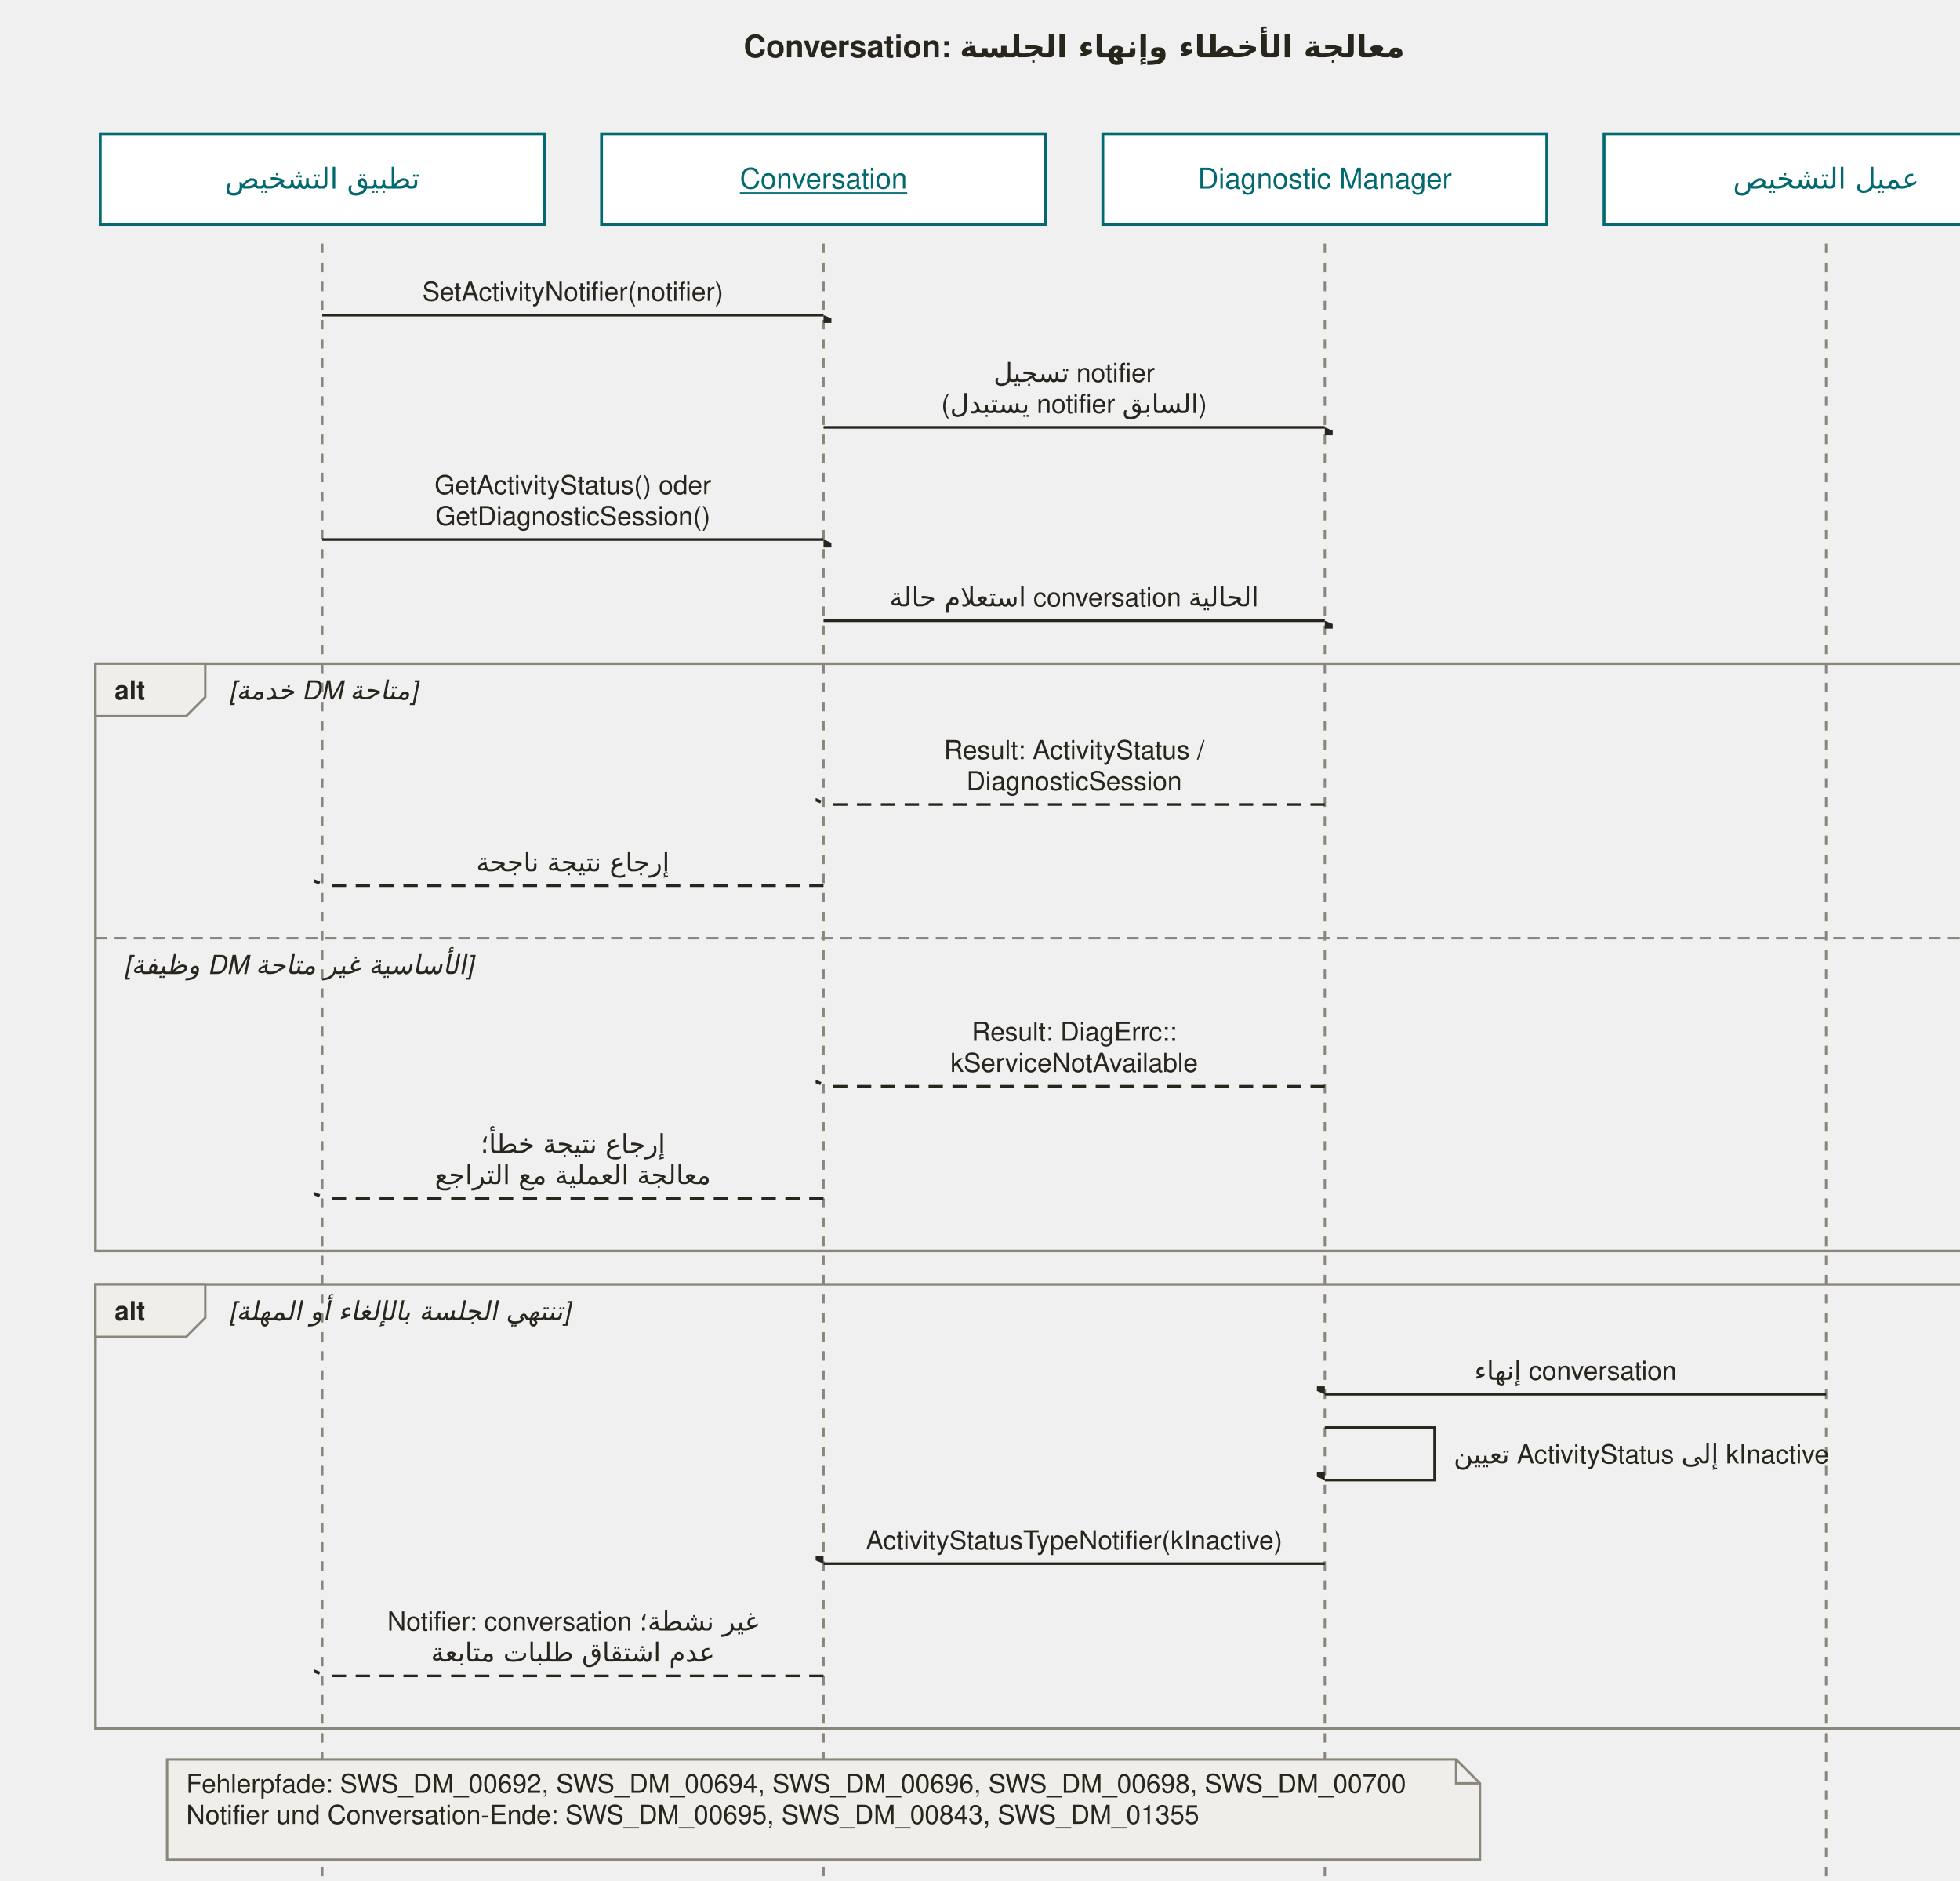
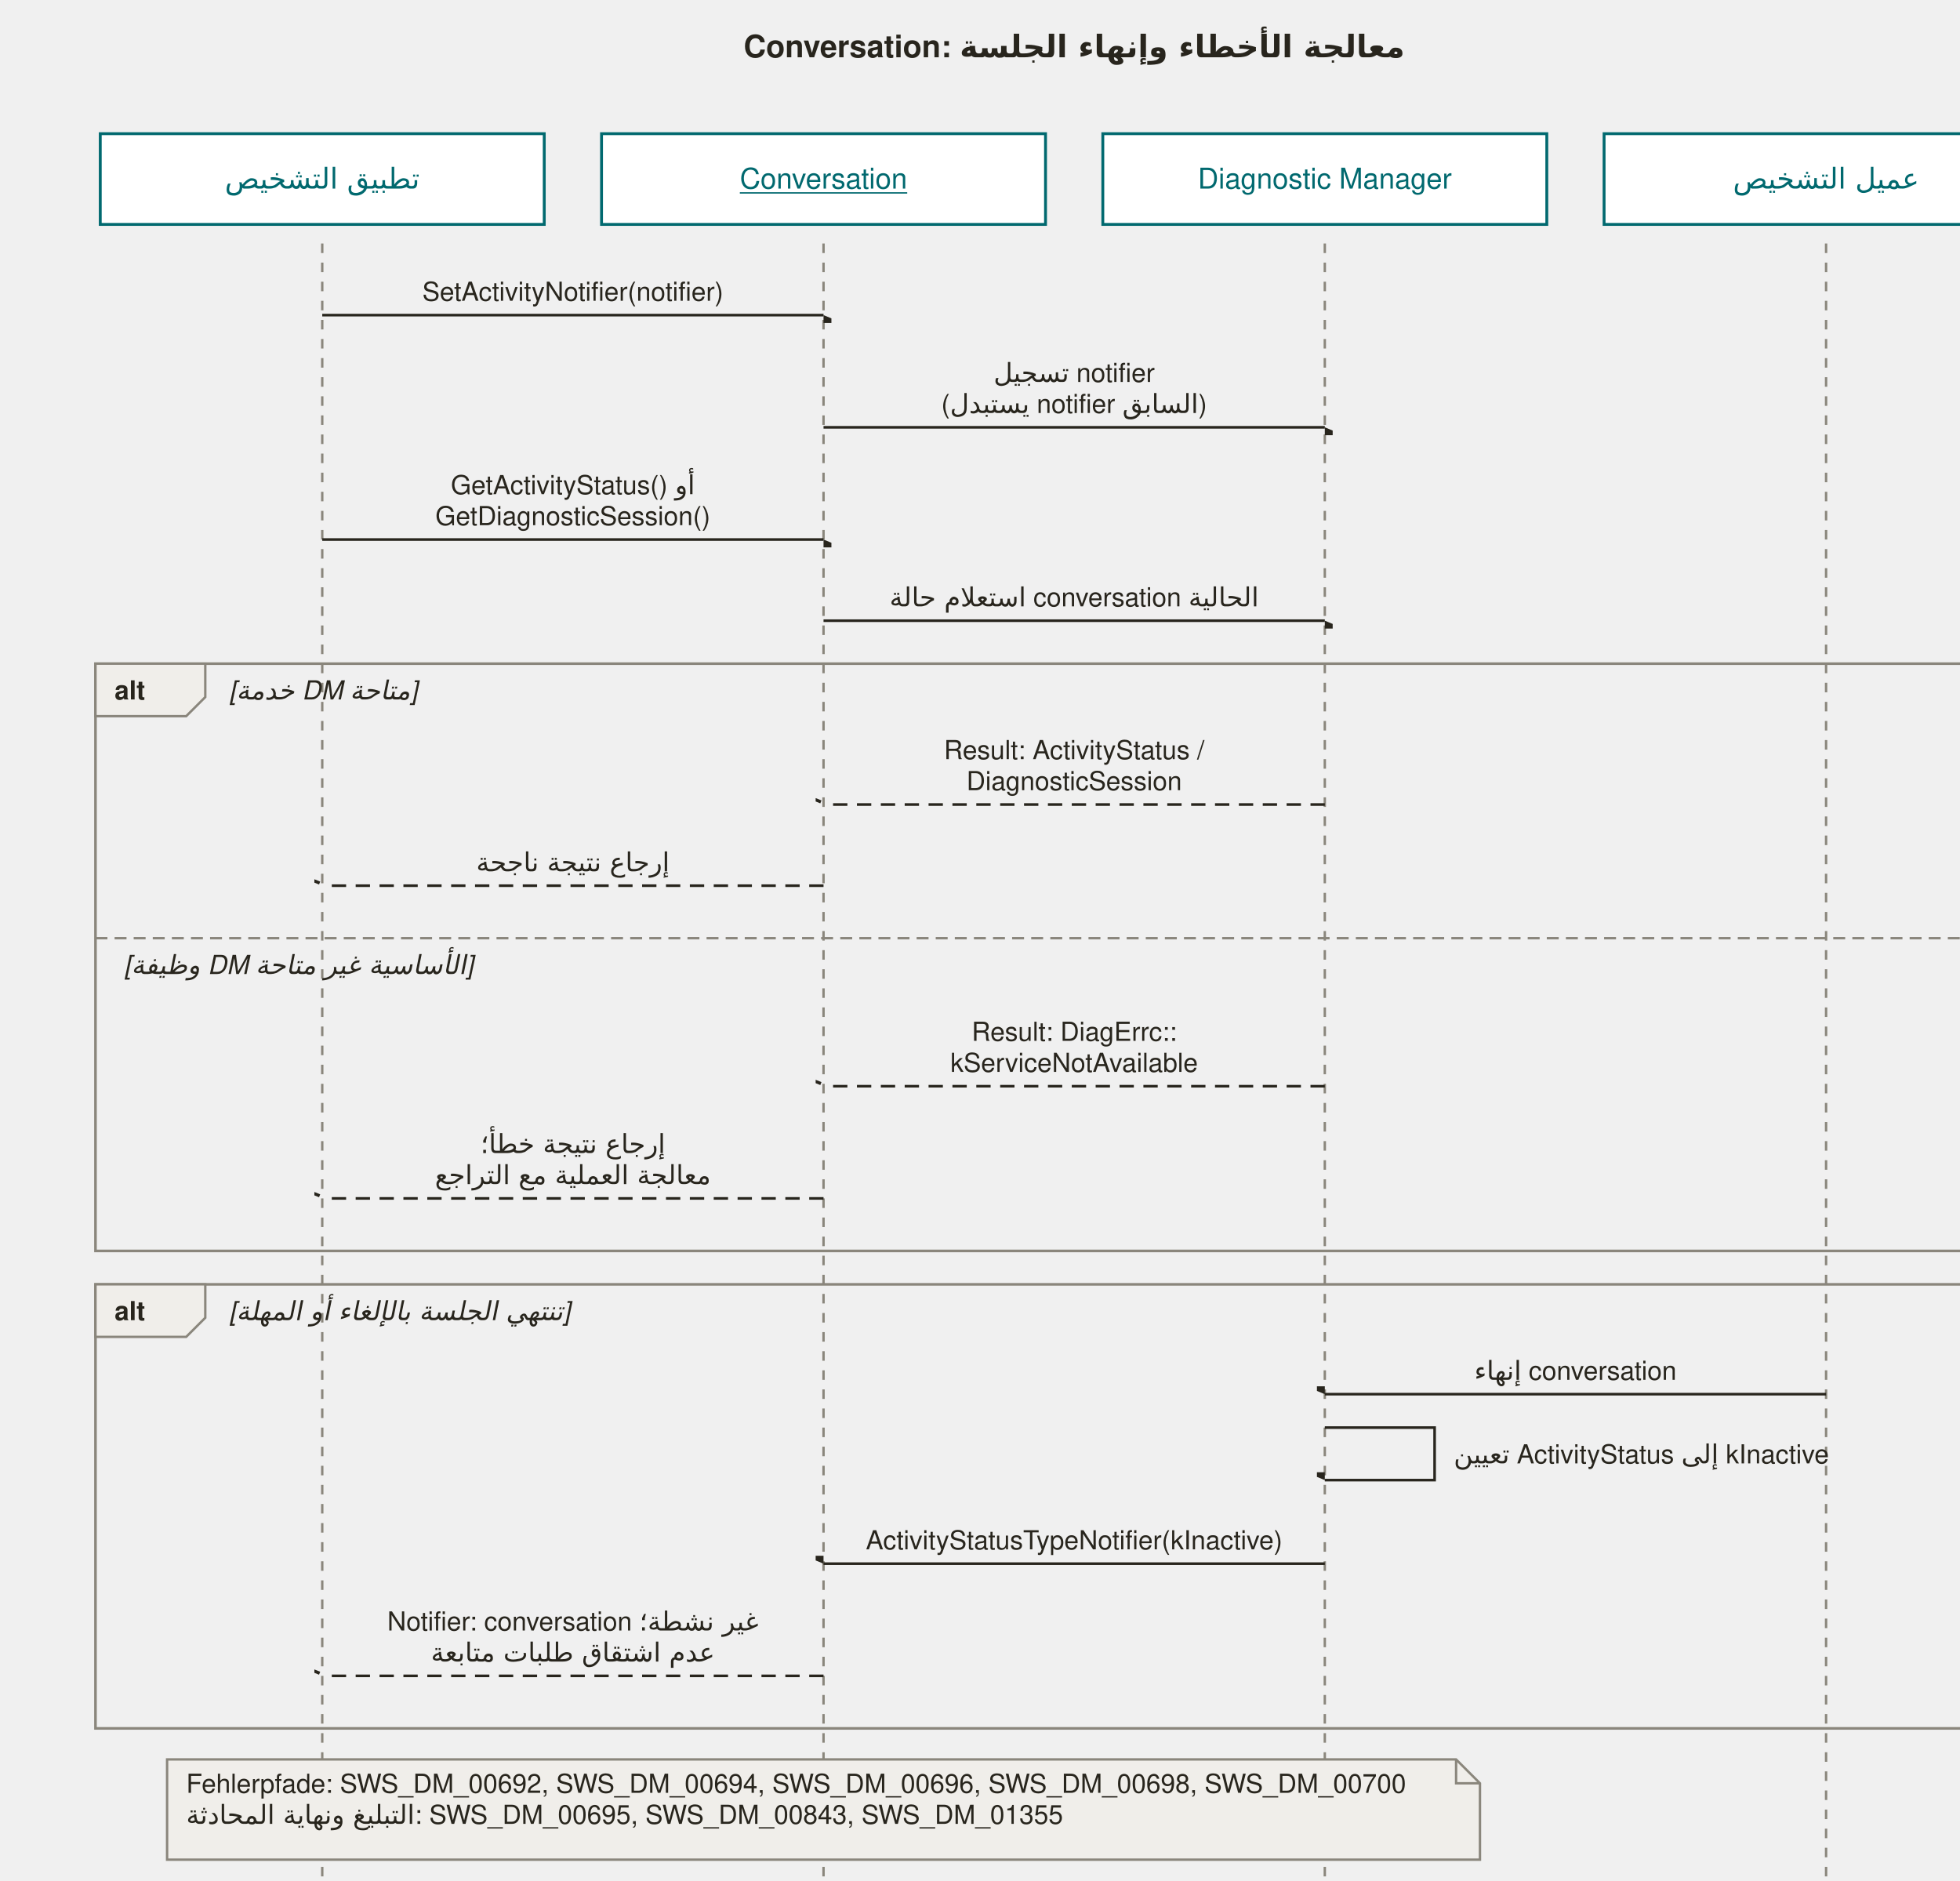
<svg xmlns="http://www.w3.org/2000/svg" viewbox="0 0 900 813" font-family="Helvetica,sans-Serif" style="max-width:900px">
  <text x="450.0" y="24" text-anchor="middle" font-size="13" font-weight="bold" fill="#28251d">Conversation: معالجة الأخطاء وإنهاء الجلسة</text>
  <line x1="135" y1="102" x2="135" y2="799" stroke="#8a867c" stroke-dasharray="4,4" stroke-width="1" />
  <line x1="345" y1="102" x2="345" y2="799" stroke="#8a867c" stroke-dasharray="4,4" stroke-width="1" />
  <line x1="555" y1="102" x2="555" y2="799" stroke="#8a867c" stroke-dasharray="4,4" stroke-width="1" />
  <line x1="765" y1="102" x2="765" y2="799" stroke="#8a867c" stroke-dasharray="4,4" stroke-width="1" />
  <rect x="42" y="56" width="186" height="38" fill="#ffffff" stroke="#01696f" stroke-width="1.2" />
  <text x="135" y="79.0" text-anchor="middle" font-size="12" fill="#01696f">تطبيق التشخيص</text>
  <a class="vis-app" href="../classes/cl_ara_diag_Conversation_8b92b3.html">
    <rect x="252" y="56" width="186" height="38" fill="#ffffff" stroke="#01696f" stroke-width="1.2" />
    <text x="345" y="79.0" text-anchor="middle" font-size="12" fill="#01696f" text-decoration="underline">Conversation</text>
  </a>
  <rect x="462" y="56" width="186" height="38" fill="#ffffff" stroke="#01696f" stroke-width="1.2" />
  <text x="555" y="79.0" text-anchor="middle" font-size="12" fill="#01696f">Diagnostic Manager</text>
  <rect x="672" y="56" width="186" height="38" fill="#ffffff" stroke="#01696f" stroke-width="1.2" />
  <text x="765" y="79.0" text-anchor="middle" font-size="12" fill="#01696f">عميل التشخيص</text>
  <defs>
    <marker id="arrF" markerwidth="11" markerheight="9" refx="10" refy="4.5" orient="auto">
      <polygon points="0 0, 11 4.5, 0 9" fill="#28251d" />
    </marker>
    <marker id="arrO" markerwidth="12" markerheight="10" refx="11" refy="5" orient="auto">
      <polyline points="1 1, 11 5, 1 9" fill="none" stroke="#28251d" stroke-width="1.2" />
    </marker>
  </defs>
  <rect x="40" y="278" width="820" height="246" fill="none" stroke="#8a867c" stroke-width="1.1" />
  <rect x="40" y="538" width="820" height="186" fill="none" stroke="#8a867c" stroke-width="1.1" />
  <text x="240.0" y="126" text-anchor="middle" font-size="11" fill="#28251d">SetActivityNotifier(notifier)</text>
  <line x1="135" y1="132" x2="345" y2="132" stroke="#28251d" stroke-width="1.1" marker-end="url(#arrF)" />
  <text x="450.0" y="160" text-anchor="middle" font-size="11" fill="#28251d">تسجيل notifier</text>
  <text x="450.0" y="173" text-anchor="middle" font-size="11" fill="#28251d">(يستبدل notifier السابق)</text>
  <line x1="345" y1="179" x2="555" y2="179" stroke="#28251d" stroke-width="1.1" marker-end="url(#arrF)" />
-   <text x="240.0" y="207" text-anchor="middle" font-size="11" fill="#28251d">GetActivityStatus() oder</text>
+   <text x="240.0" y="207" text-anchor="middle" font-size="11" fill="#28251d">GetActivityStatus() أو</text>
  <text x="240.0" y="220" text-anchor="middle" font-size="11" fill="#28251d">GetDiagnosticSession()</text>
  <line x1="135" y1="226" x2="345" y2="226" stroke="#28251d" stroke-width="1.1" marker-end="url(#arrF)" />
  <text x="450.0" y="254" text-anchor="middle" font-size="11" fill="#28251d">استعلام حالة conversation الحالية</text>
  <line x1="345" y1="260" x2="555" y2="260" stroke="#28251d" stroke-width="1.1" marker-end="url(#arrF)" />
  <path d="M 40 278 h 46 v 14 l -8 8 h -38 z" fill="#f0eeea" stroke="#8a867c" stroke-width="1" />
  <text x="48" y="293" font-size="11" font-weight="bold" fill="#28251d">alt</text>
  <text x="96" y="293" font-size="11" font-style="italic" fill="#28251d">[خدمة DM متاحة]</text>
  <text x="450.0" y="318" text-anchor="middle" font-size="11" fill="#28251d">Result: ActivityStatus /</text>
  <text x="450.0" y="331" text-anchor="middle" font-size="11" fill="#28251d">DiagnosticSession</text>
  <line x1="555" y1="337" x2="345" y2="337" stroke="#28251d" stroke-width="1.1" stroke-dasharray="6,4" marker-end="url(#arrO)" />
  <text x="240.0" y="365" text-anchor="middle" font-size="11" fill="#28251d">إرجاع نتيجة ناجحة</text>
  <line x1="345" y1="371" x2="135" y2="371" stroke="#28251d" stroke-width="1.1" stroke-dasharray="6,4" marker-end="url(#arrO)" />
  <line x1="40" y1="393" x2="860" y2="393" stroke="#8a867c" stroke-width="1" stroke-dasharray="5,3" />
  <text x="52" y="408" font-size="11" font-style="italic" fill="#28251d">[وظيفة DM الأساسية غير متاحة]</text>
  <text x="450.0" y="436" text-anchor="middle" font-size="11" fill="#28251d">Result: DiagErrc::</text>
  <text x="450.0" y="449" text-anchor="middle" font-size="11" fill="#28251d">kServiceNotAvailable</text>
  <line x1="555" y1="455" x2="345" y2="455" stroke="#28251d" stroke-width="1.1" stroke-dasharray="6,4" marker-end="url(#arrO)" />
  <text x="240.0" y="483" text-anchor="middle" font-size="11" fill="#28251d">إرجاع نتيجة خطأ؛</text>
  <text x="240.0" y="496" text-anchor="middle" font-size="11" fill="#28251d">معالجة العملية مع التراجع</text>
  <line x1="345" y1="502" x2="135" y2="502" stroke="#28251d" stroke-width="1.1" stroke-dasharray="6,4" marker-end="url(#arrO)" />
  <path d="M 40 538 h 46 v 14 l -8 8 h -38 z" fill="#f0eeea" stroke="#8a867c" stroke-width="1" />
  <text x="48" y="553" font-size="11" font-weight="bold" fill="#28251d">alt</text>
  <text x="96" y="553" font-size="11" font-style="italic" fill="#28251d">[تنتهي الجلسة بالإلغاء أو المهلة]</text>
  <text x="660.0" y="578" text-anchor="middle" font-size="11" fill="#28251d">إنهاء conversation</text>
  <line x1="765" y1="584" x2="555" y2="584" stroke="#28251d" stroke-width="1.1" marker-end="url(#arrF)" />
  <path d="M 555 598 h 46 v 22 h -46" fill="none" stroke="#28251d" stroke-width="1.1" marker-end="url(#arrF)" />
  <text x="609" y="613" text-anchor="start" font-size="11" fill="#28251d">تعيين ActivityStatus إلى kInactive</text>
  <text x="450.0" y="649" text-anchor="middle" font-size="11" fill="#28251d">ActivityStatusTypeNotifier(kInactive)</text>
  <line x1="555" y1="655" x2="345" y2="655" stroke="#28251d" stroke-width="1.1" marker-end="url(#arrF)" />
  <text x="240.0" y="683" text-anchor="middle" font-size="11" fill="#28251d">Notifier: conversation غير نشطة؛</text>
  <text x="240.0" y="696" text-anchor="middle" font-size="11" fill="#28251d">عدم اشتقاق طلبات متابعة</text>
  <line x1="345" y1="702" x2="135" y2="702" stroke="#28251d" stroke-width="1.1" stroke-dasharray="6,4" marker-end="url(#arrO)" />
  <path d="M 70.0 737 h 540 l 10 10 v 32 h -550 z" fill="#f0eeea" stroke="#8a867c" stroke-width="1" />
  <path d="M 610.0 737 v 10 h 10" fill="none" stroke="#8a867c" stroke-width="1" />
  <text x="78.0" y="751" font-size="11" fill="#28251d">Fehlerpfade: SWS_DM_00692, SWS_DM_00694, SWS_DM_00696, SWS_DM_00698, SWS_DM_00700</text>
-   <text x="78.0" y="764" font-size="11" fill="#28251d">Notifier und Conversation-Ende: SWS_DM_00695, SWS_DM_00843, SWS_DM_01355</text>
+   <text x="78.0" y="764" font-size="11" fill="#28251d">التبليغ ونهاية المحادثة: SWS_DM_00695, SWS_DM_00843, SWS_DM_01355</text>
</svg>
